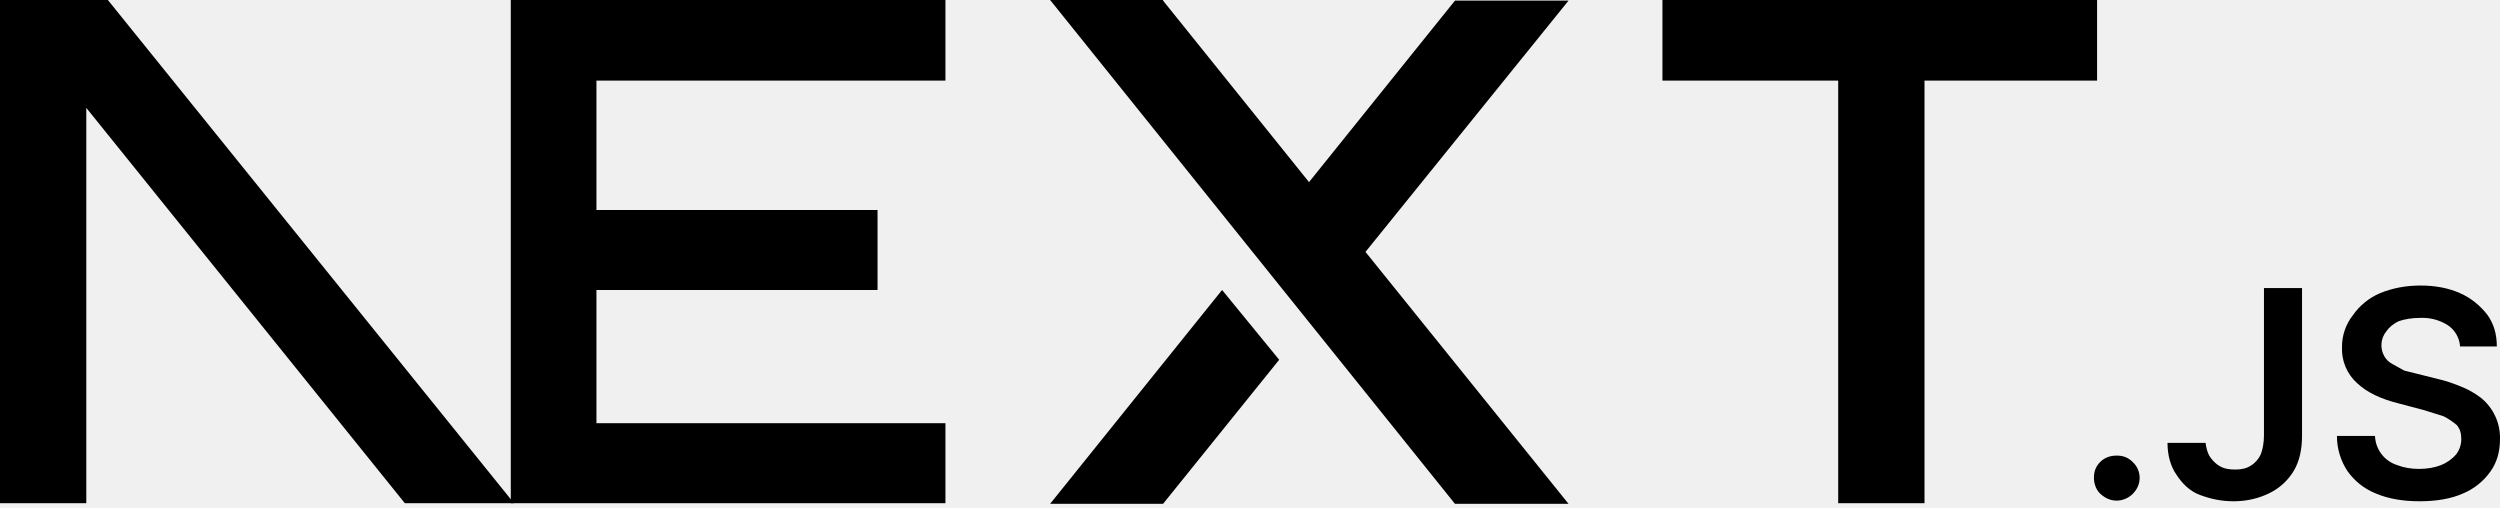
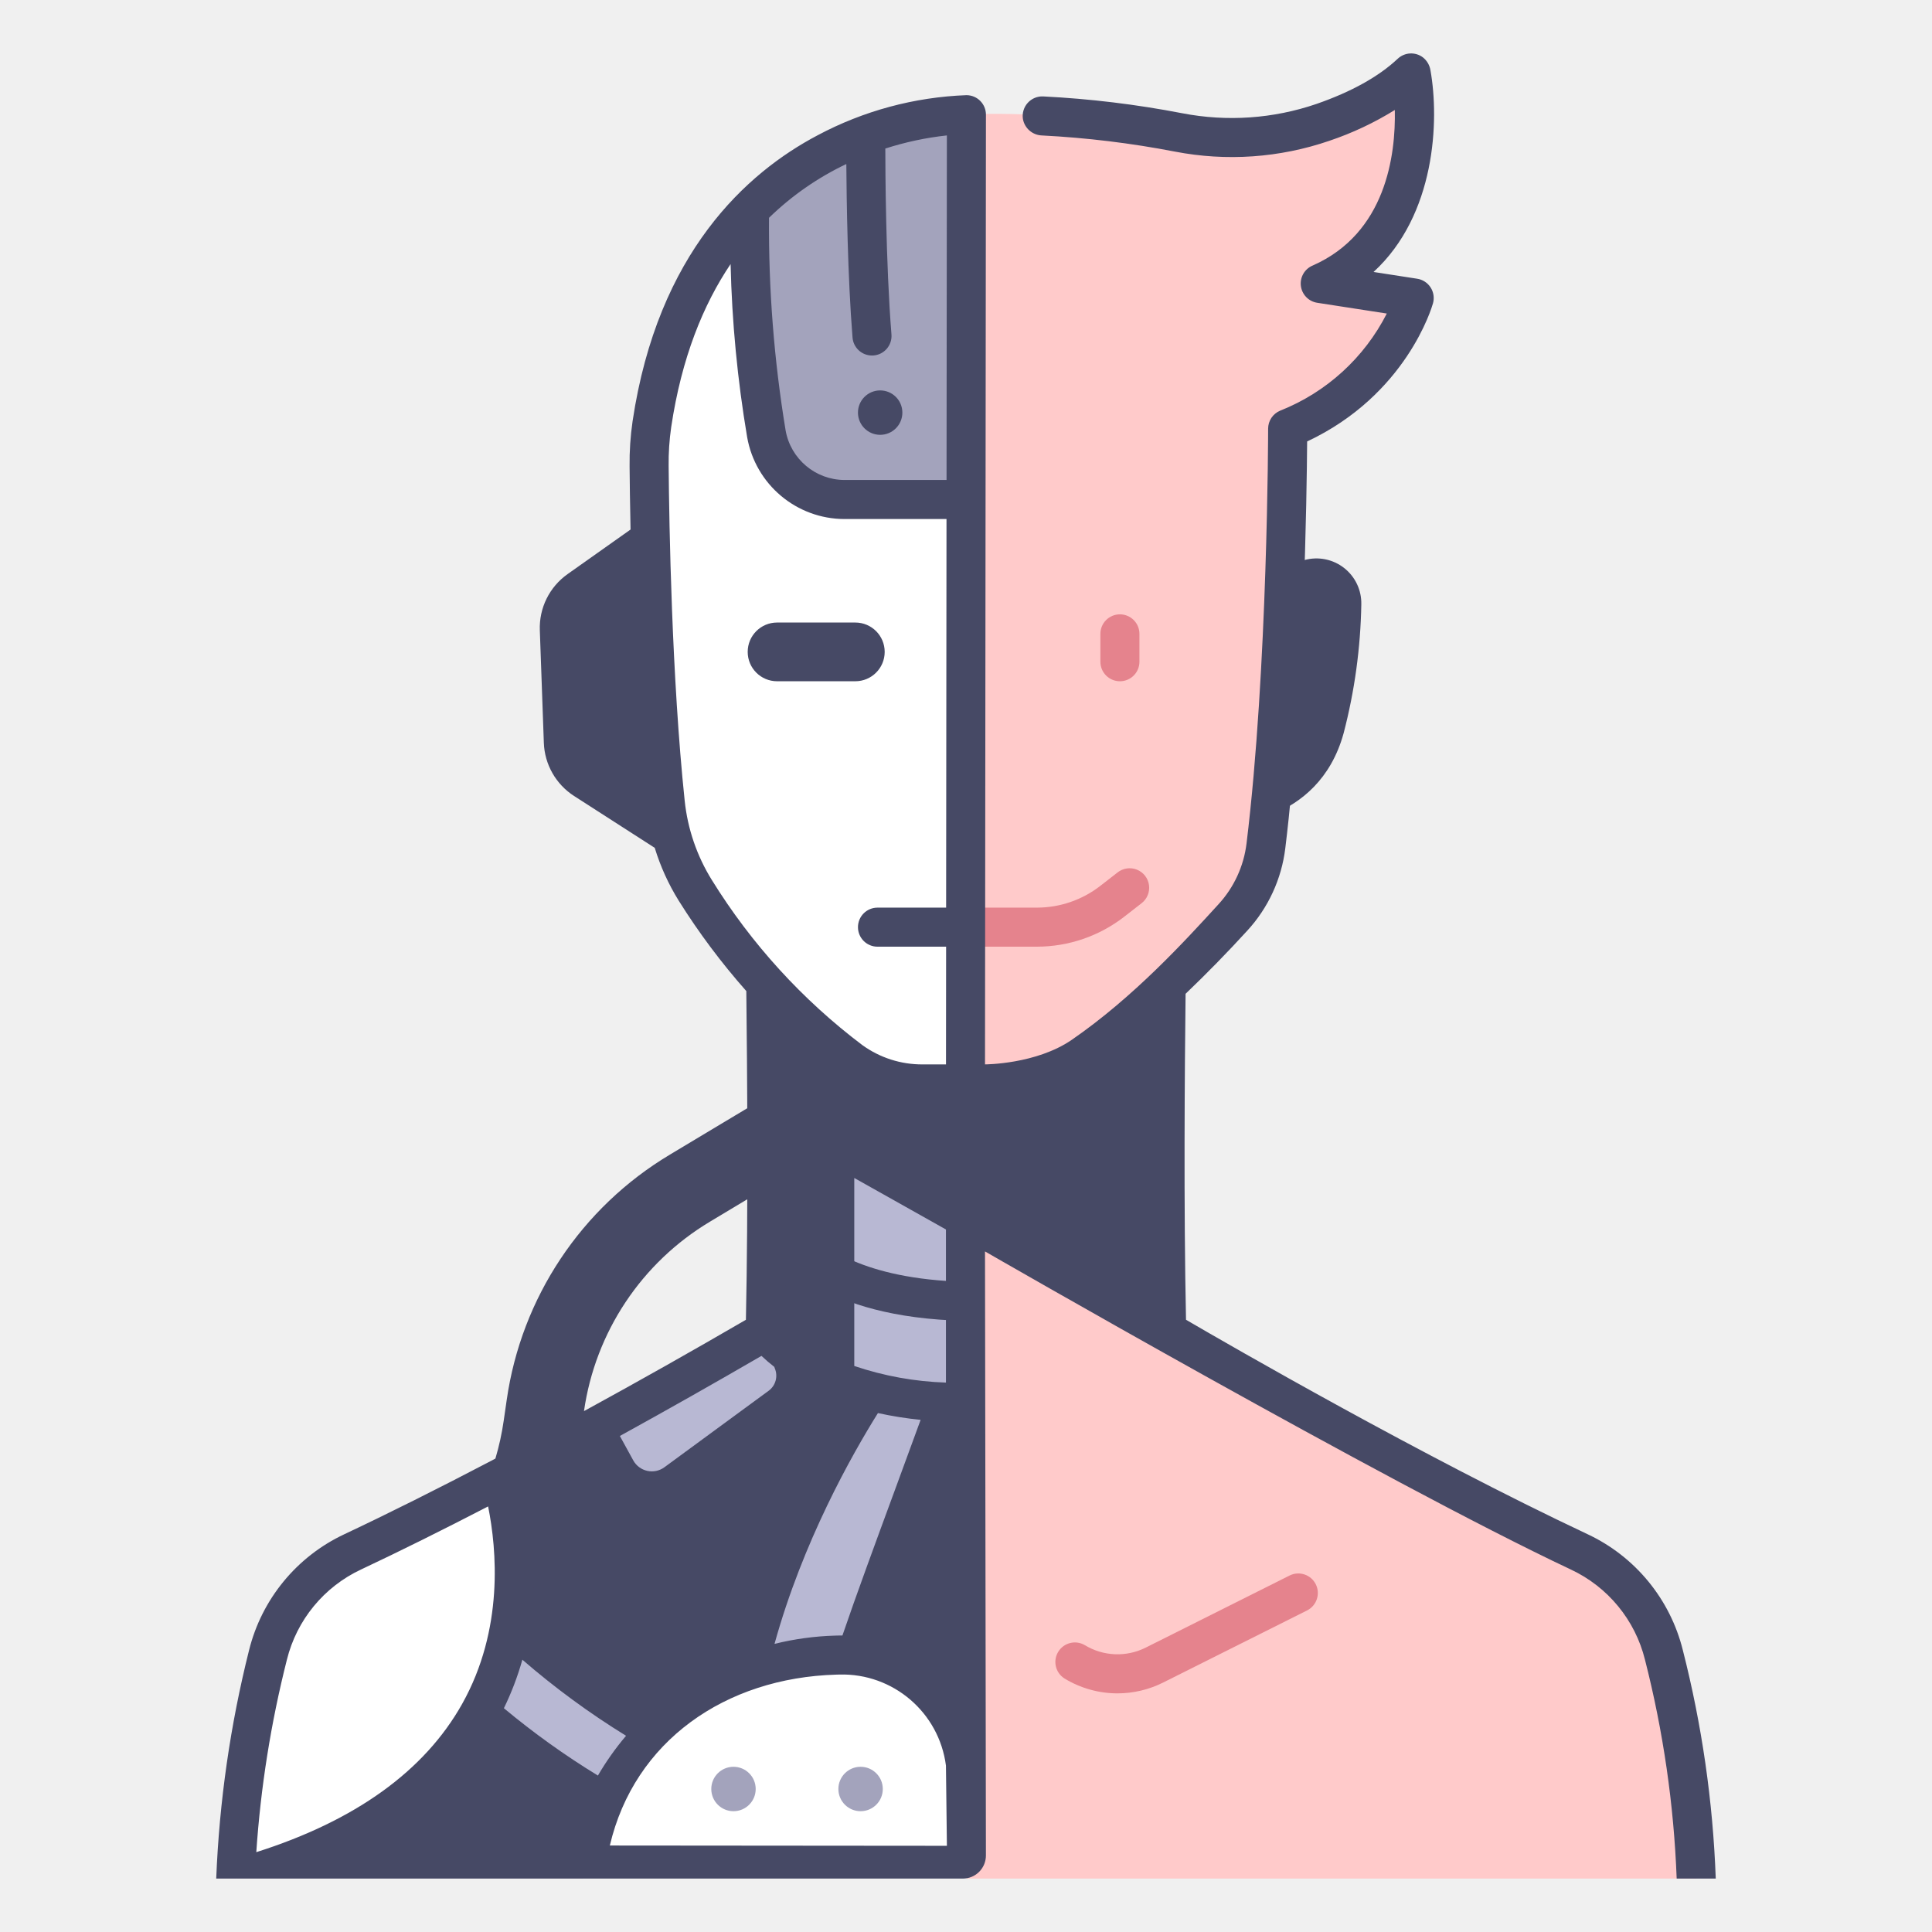
- <svg xmlns="http://www.w3.org/2000/svg" fill="none" viewBox="0 0 394 80">
-   <path fill="#000" d="M262 0h68.5v12.7h-27.2v66.6h-13.6V12.7H262V0ZM149 0v12.7H94v20.4h44.3v12.6H94v21h55v12.6H80.5V0h68.7zm34.3 0h-17.8l63.8 79.4h17.9l-32-39.7 32-39.6h-17.9l-23 28.6-23-28.6zm18.3 56.7-9-11-27.1 33.7h17.8l18.3-22.7z" />
-   <path fill="#000" d="M81 79.3 17 0H0v79.3h13.6V17l50.2 62.3H81Zm252.6-.4c-1 0-1.8-.4-2.5-1s-1.1-1.6-1.1-2.6.3-1.8 1-2.5 1.6-1 2.6-1 1.8.3 2.5 1a3.4 3.4 0 0 1 .6 4.3 3.7 3.7 0 0 1-3 1.8zm23.2-33.5h6v23.3c0 2.1-.4 4-1.3 5.5a9.1 9.1 0 0 1-3.8 3.5c-1.6.8-3.5 1.3-5.7 1.3-2 0-3.7-.4-5.3-1s-2.8-1.8-3.7-3.2c-.9-1.3-1.4-3-1.4-5h6c.1.8.3 1.6.7 2.2s1 1.2 1.6 1.5c.7.4 1.5.5 2.4.5 1 0 1.8-.2 2.4-.6a4 4 0 0 0 1.6-1.8c.3-.8.5-1.8.5-3V45.5zm30.9 9.1a4.4 4.4 0 0 0-2-3.3 7.5 7.5 0 0 0-4.3-1.1c-1.3 0-2.4.2-3.3.5-.9.4-1.6 1-2 1.6a3.5 3.5 0 0 0-.3 4c.3.5.7.9 1.3 1.2l1.8 1 2 .5 3.2.8c1.3.3 2.5.7 3.7 1.2a13 13 0 0 1 3.2 1.8 8.1 8.1 0 0 1 3 6.5c0 2-.5 3.7-1.5 5.1a10 10 0 0 1-4.4 3.5c-1.8.8-4.1 1.2-6.8 1.2-2.6 0-4.9-.4-6.8-1.2-2-.8-3.4-2-4.5-3.5a10 10 0 0 1-1.7-5.6h6a5 5 0 0 0 3.5 4.6c1 .4 2.2.6 3.4.6 1.3 0 2.5-.2 3.5-.6 1-.4 1.8-1 2.4-1.7a4 4 0 0 0 .8-2.4c0-.9-.2-1.6-.7-2.2a11 11 0 0 0-2.1-1.4l-3.2-1-3.8-1c-2.8-.7-5-1.7-6.6-3.2a7.2 7.2 0 0 1-2.4-5.7 8 8 0 0 1 1.7-5 10 10 0 0 1 4.3-3.5c2-.8 4-1.2 6.4-1.2 2.3 0 4.4.4 6.2 1.2 1.8.8 3.2 2 4.3 3.4 1 1.4 1.5 3 1.5 5h-5.8z" />
+ <svg xmlns="http://www.w3.org/2000/svg" viewBox="0 0 340 340">
+   <g data-name="Layer 23">
+     <path d="M104.421 251.343c-5.633 1.423-10.577 5.732-16.222 8.691l-46.371 70.023 62.129.176 66.118-17.155v-66.252l-35.42-12.572c-8.913 14.057-30.234 17.089-30.234 17.089z" style="fill:#464965" />
+     <path d="M82.585 285.68a6.872 6.872 0 0 1-5.151-11.419 46.6 46.6 0 0 0 11.207-24.221l.531-3.664A60.227 60.227 0 0 1 117.9 203.19l21.1-12.657a6.872 6.872 0 1 1 7.071 11.785l-21.1 12.658a46.536 46.536 0 0 0-22.2 33.369l-.53 3.664a60.323 60.323 0 0 1-14.5 31.347 6.859 6.859 0 0 1-5.156 2.324zM117.364 124.375l-2.4-29.8-13.084 9.254a8.178 8.178 0 0 0-3.45 6.968l.553 15.468.155 4.339a8.174 8.174 0 0 0 3.75 6.587l16.353 10.509z" style="fill:#464965" />
+     <path d="M154.3 242.715s-18.231 25.863-23.633 55.8h17.564S158.725 263.5 168.7 244.5zM110.109 319.294a140.657 140.657 0 0 1-30.054-21.811l9.761-12.868c8.61 9.219 17.151 16.266 28.489 21.71zM108.426 258.645a7.171 7.171 0 0 0 10.53 2.333l18.356-13.467a6.711 6.711 0 0 0 .518-10.4l-3.175-2.857s-12.913 7.622-30.234 17.089z" style="fill:#b8b8d3" />
+     <path d="m134.655 166.054 12.245 76.665c5.454 2.27 12.969 4.107 23.007 4.107v-80.772z" style="fill:#b8b8d3" />
+     <path d="M169.907 225.574c-18.565-.435-25.033-6.791-25.224-6.984a3.406 3.406 0 0 0-1.8-1.024l1.464 9.164c4.482 2.507 12.472 5.442 25.561 5.719z" style="fill:#464965" />
+     <path d="M146.9 166.054h-12.245s.675 39.839 0 68.2c0 0 3.438 4.793 12.247 8.461z" style="fill:#464965" />
+     <path d="M169.907 166.054h35.42s-.675 39.839 0 68.2c0 0 39.169 23.12 72.584 38.843a27.4 27.4 0 0 1 14.915 18.148 186.573 186.573 0 0 1 5.686 39.351h-128.6z" style="fill:#ffcaca" />
+     <path d="M205.327 234.254c-.675-28.361 0-68.2 0-68.2h-35.42v48.3z" style="fill:#464965" />
+     <path d="m134.935 194.711 35.14 19.739v-48.4h-35.42s.213 12.596.28 28.661zM219.5 101.258l10.11-2.71a7.9 7.9 0 0 1 9.959 7.8 96.269 96.269 0 0 1-3.116 22.693c-4.493 16.341-21.243 16.137-21.243 16.137z" style="fill:#464965" />
+     <path d="M170.075 20.185s14.719-1.18 37.324 3.117a49.365 49.365 0 0 0 25.406-1.765c5.464-1.9 11.258-4.682 15.525-8.7 0 0 5.11 27.789-15.971 37.052l16.515 2.555s-4.377 15.652-22.264 23c0 0 0 42.086-3.829 73.418a22.786 22.786 0 0 1-5.81 12.594 200.723 200.723 0 0 1-26.264 24.264 25.347 25.347 0 0 1-15.232 5.032h-5.568z" style="fill:#ffcaca" />
+     <path d="M170.075 20.185s-47.169-.355-55.352 54.467a47.138 47.138 0 0 0-.488 7.376c.082 9.556.518 37.084 2.843 59.251a36.13 36.13 0 0 0 5.279 15.405 110.842 110.842 0 0 0 27.354 30 21.27 21.27 0 0 0 12.634 4.07h7.562z" style="fill:#fff" />
+     <path d="M131.9 36.987a223.973 223.973 0 0 0 2.967 39.342A14 14 0 0 0 148.646 87.9h21.362l.067-67.718s-21.662-.153-38.175 16.805z" style="fill:#a3a3bc" />
+     <path d="M88.2 260.033c-8.582 4.5-17.544 9.025-26.128 13.064a27.4 27.4 0 0 0-14.915 18.148 186.514 186.514 0 0 0-5.686 39.355c58.849-16 49.683-60.386 46.729-70.567zM102.836 328.828q-.153.873-.279 1.768h67.518v-17.518a21.852 21.852 0 0 0-22.414-21.82l-.6.016c-21.729.626-40.474 16.147-44.225 37.554z" style="fill:#fff" />
+     <rect x="131.582" y="109.555" width="24.108" height="10.334" rx="5.167" style="fill:#464965" />
+     <path d="M196.654 298.006a17.952 17.952 0 0 1-9.31-2.613 3.436 3.436 0 0 1 3.557-5.879 11.073 11.073 0 0 0 10.744.428l25.315-12.683a3.436 3.436 0 0 1 3.078 6.144l-25.316 12.683a17.98 17.98 0 0 1-8.068 1.92zM169.931 166.6H182.5a25.091 25.091 0 0 0 15.331-5.26l3.034-2.36a3.436 3.436 0 1 0-4.218-5.424l-3.034 2.359a18.188 18.188 0 0 1-11.113 3.813h-12.562z" style="fill:#e5838d" />
+     <circle cx="129.082" cy="314.833" r="3.908" style="fill:#a3a3bc" />
+     <circle cx="151.449" cy="314.833" r="3.908" style="fill:#a3a3bc" />
+     <circle cx="154.894" cy="72.614" r="3.908" style="fill:#464965" />
+     <rect x="191.197" y="110.565" width="11.776" height="6.872" rx="3.436" transform="rotate(90 197.085 114.002)" style="fill:#e5838d" />
+     <path d="M279.374 269.988c-29.042-13.666-62.88-33.2-70.655-37.731-.42-19.679-.234-44.073-.076-57.366a229.878 229.878 0 0 0 10.864-11.118 26.07 26.07 0 0 0 6.684-14.494c3.306-27.049 3.777-62.417 3.844-71.589 17.458-8.2 21.959-23.639 22.149-24.318a3.437 3.437 0 0 0-2.785-4.321l-7.677-1.188c10.925-10.038 11.591-26.663 10.018-35.476a3.609 3.609 0 0 0-1.33-2.288 3.446 3.446 0 0 0-4.435.238c-3.337 3.14-8.147 5.816-14.3 7.955a45.962 45.962 0 0 1-23.635 1.635 175.468 175.468 0 0 0-24.45-2.959 3.448 3.448 0 0 0-3.575 3.96 3.518 3.518 0 0 0 3.341 2.909 168.63 168.63 0 0 1 23.4 2.841 52.844 52.844 0 0 0 27.175-1.895 55.242 55.242 0 0 0 11.535-5.427c.166 7.937-1.554 21.671-14.441 27.367a3.431 3.431 0 0 0 .807 6.564l12.223 1.891A35.9 35.9 0 0 1 225.3 72.266a3.436 3.436 0 0 0-2.131 3.178c0 .419-.043 42.233-3.8 73a19.236 19.236 0 0 1-4.936 10.693c-5.922 6.483-14.894 16.31-25.789 23.834-6.29 4.343-15.3 4.343-15.3 4.343l.165-167.127a3.437 3.437 0 0 0-3.41-3.44 60.442 60.442 0 0 0-26.237 7.073c-12.4 6.541-28.1 20.581-32.54 50.322a50.885 50.885 0 0 0-.525 7.913c.023 2.735.072 6.573.17 11.133L99.9 101.022a11.577 11.577 0 0 0-4.9 9.9l.552 15.467.155 4.342a11.614 11.614 0 0 0 5.326 9.353l14.191 9.123a39.418 39.418 0 0 0 4.221 9.3 120.513 120.513 0 0 0 11.9 15.913c0 .024-.006.045-.006.069.158 13.218.352 37.933-.072 57.77a1221.283 1221.283 0 0 1-28.383 16.011 105.144 105.144 0 0 0-10.787 5.647c-1.717 1-3.493 2.028-5.489 3.075-9.489 4.972-18.235 9.346-25.994 13a30.712 30.712 0 0 0-16.786 20.425 197.4 197.4 0 0 0-5.777 40.183h131.39a4.064 4.064 0 0 0 4.064-4.07l-.162-106.3s70.447 40.611 103.1 55.979a23.859 23.859 0 0 1 13.045 15.87 183.946 183.946 0 0 1 5.58 38.519h6.867l.009-.008a190.7 190.7 0 0 0-5.789-40.175 30.707 30.707 0 0 0-16.781-20.427zM101.866 110.673a4.725 4.725 0 0 1 2-4.04l7.319-5.178c.191 6.154.471 13.02.88 20.01l-9.779 1zm2.882 23.626c-2.215-1.516-2.215-4.946-2.215-4.946l9.976-1.026c.278 3.92.6 7.817.977 11.589zm44.191-105.433c.041 6.175.229 19.828 1.093 30.54a3.436 3.436 0 0 0 3.421 3.16c.093 0 .186 0 .28-.011a3.436 3.436 0 0 0 3.149-3.7c-1.017-12.61-1.079-29.476-1.081-32.714a54.637 54.637 0 0 1 10.834-2.309l-.059 60.636h-17.93a10.56 10.56 0 0 1-10.394-8.74 219.584 219.584 0 0 1-2.918-37.4 50.647 50.647 0 0 1 13.605-9.462zm-23.668 126a32.909 32.909 0 0 1-4.776-13.942c-2.279-21.734-2.734-48.447-2.824-58.923a44.017 44.017 0 0 1 .45-6.84c1.827-12.242 5.659-21.573 10.451-28.691a212.448 212.448 0 0 0 2.914 30.464 17.424 17.424 0 0 0 17.16 14.408h17.923l-.067 68.387h-12.078a3.436 3.436 0 0 0 0 6.872H166.5l-.02 20.718h-4.13a17.933 17.933 0 0 1-10.594-3.4 106.794 106.794 0 0 1-26.485-29.056zm38.645 109.79c.863-2.341 1.717-4.663 2.555-6.945v37.9c-.185-.192-.368-.387-.56-.575a25.235 25.235 0 0 0-10.723-6.246c2.324-6.754 5.573-15.573 8.728-24.137zm-15.663 23.169h-.674l-.621.016a50.292 50.292 0 0 0-10.655 1.454c4.965-17.98 13.616-33.28 18.2-40.618a65.338 65.338 0 0 0 7.513 1.194 3094.751 3094.751 0 0 1-4.551 12.408c-3.365 9.142-6.84 18.572-9.212 25.543zm2.085-47.433v-33.087l16.133 9.063v26.945a55.982 55.982 0 0 1-16.133-2.924zm0-40.967v-8.3a25.117 25.117 0 0 0 12.007 3.062h4.126v14.3zM138.283 181.6a104.768 104.768 0 0 0 5.183 4.559v51a26.428 26.428 0 0 1-5.079-3.876 3.215 3.215 0 0 0-.263-.434c.369-16.838.288-37.244.159-51.249zm-4.275 57.016a30.37 30.37 0 0 0 2.257 1.934c.027.074.041.151.074.225a3.3 3.3 0 0 1-1.06 3.97l-18.355 13.467a3.735 3.735 0 0 1-5.485-1.214l-2.353-4.29a1246.153 1246.153 0 0 0 24.922-14.097zM95.543 259.86c2.34-1.358 4.586-2.661 7.412-4.043l2.459 4.481a10.61 10.61 0 0 0 15.575 3.451l18.355-13.468a10.136 10.136 0 0 0 3.767-5.508c.17.084.352.165.527.247.122.058.243.116.367.173q.672.31 1.387.611l.189.084h.016c.659.274 1.347.54 2.059.8-5.375 8.844-14.513 25.785-19.117 45.218a50.156 50.156 0 0 0-13.395 8.5 136.657 136.657 0 0 1-21.638-16.062 63.421 63.421 0 0 0-1.3-22.581 187.595 187.595 0 0 0 3.337-1.903zM50.49 292.077a23.858 23.858 0 0 1 13.044-15.87c6.773-3.187 14.28-6.914 22.365-11.1 1.523 7.542 2.794 21.633-4.574 34.763-6.616 11.79-18.789 20.55-36.22 26.079a189.786 189.786 0 0 1 5.385-33.872zm49.175 35.083H60.636c10.714-5.246 18.921-12.108 24.553-20.5a147.674 147.674 0 0 0 17.007 12.01 47.465 47.465 0 0 0-2.531 8.49zm-10.988-26.542a51.121 51.121 0 0 0 3.251-8.538 139.936 139.936 0 0 0 18.249 13.389 48.708 48.708 0 0 0-4.955 7 138.969 138.969 0 0 1-16.545-11.851zm77.962 24.212-59.317-.05c4.307-18.387 20.328-29.513 39.841-30.072l.579-.015a18.39 18.39 0 0 1 18.729 16.022zm6.7-112.484v-18.158s12.572-.21 19.427-5.72c3.029-2.435 6.1-4.783 8.933-7.247-.12 12.781-.2 31.06.068 47.093z" style="fill:#464965" />
+   </g>
</svg>
